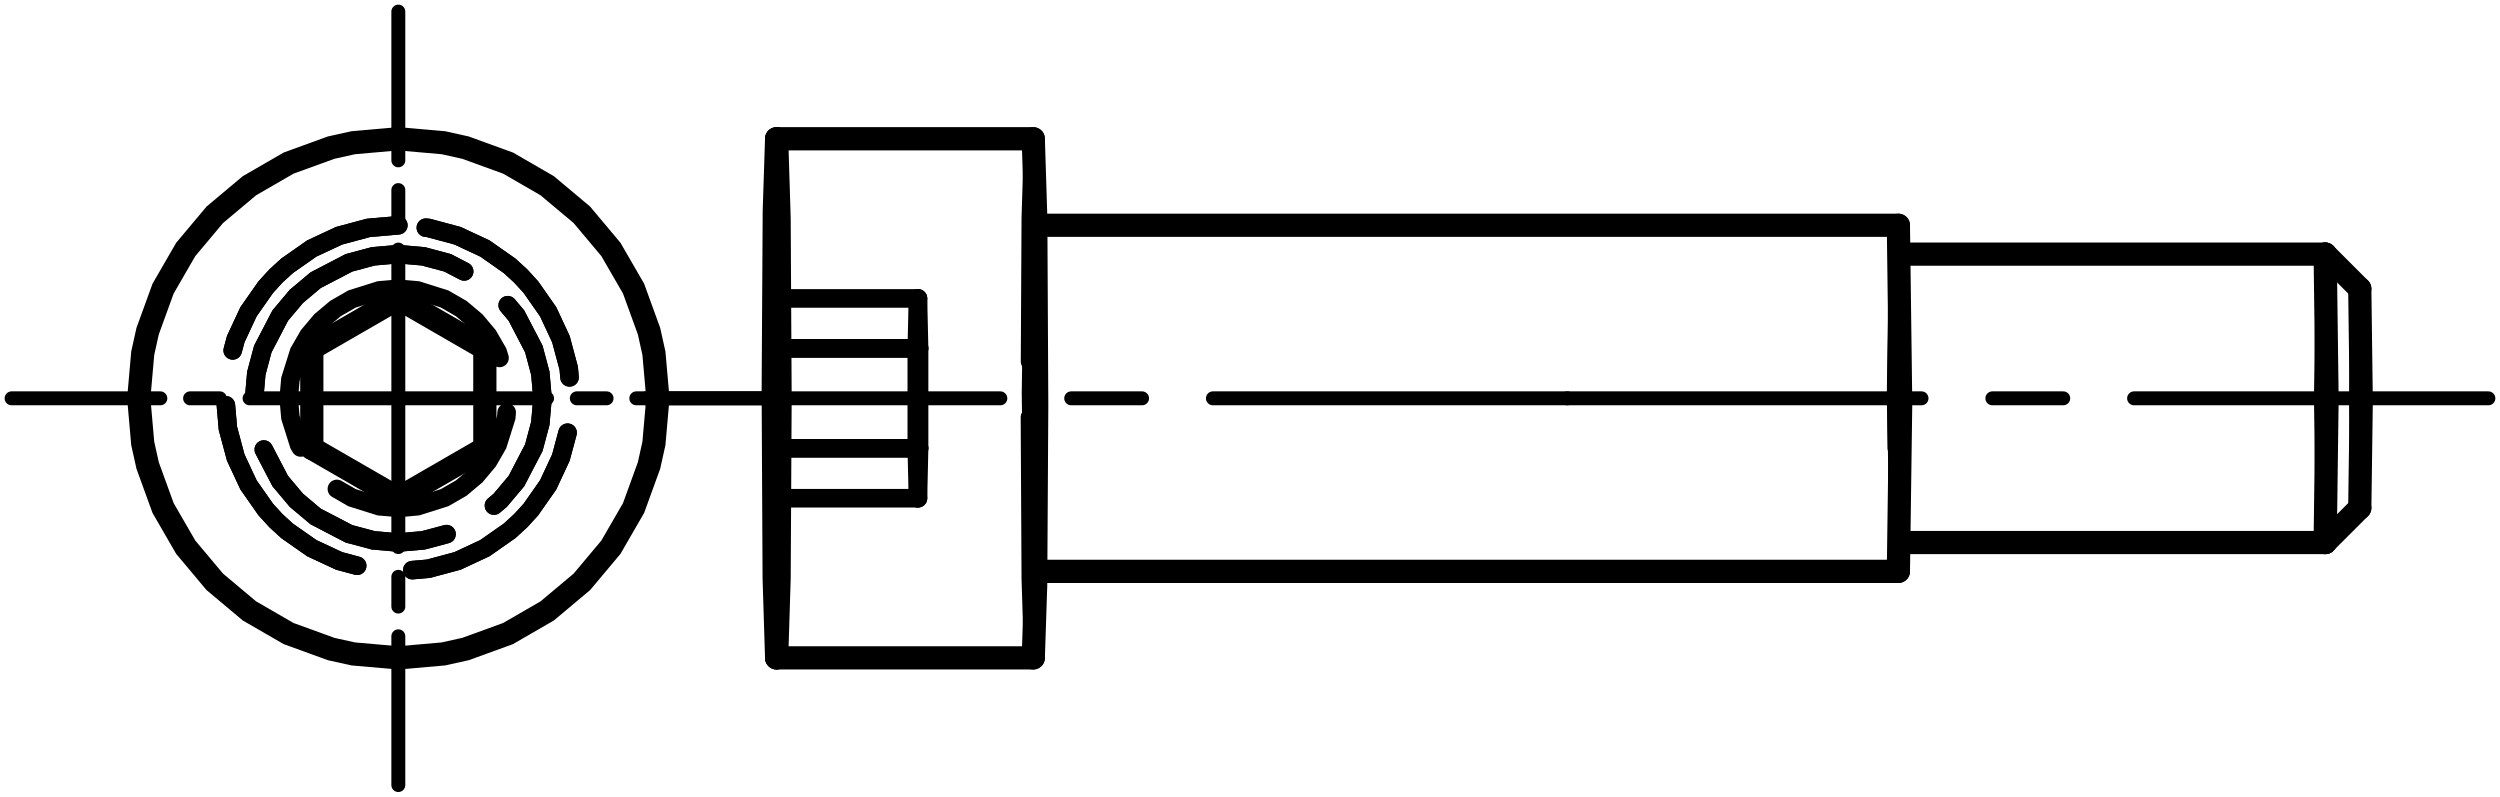
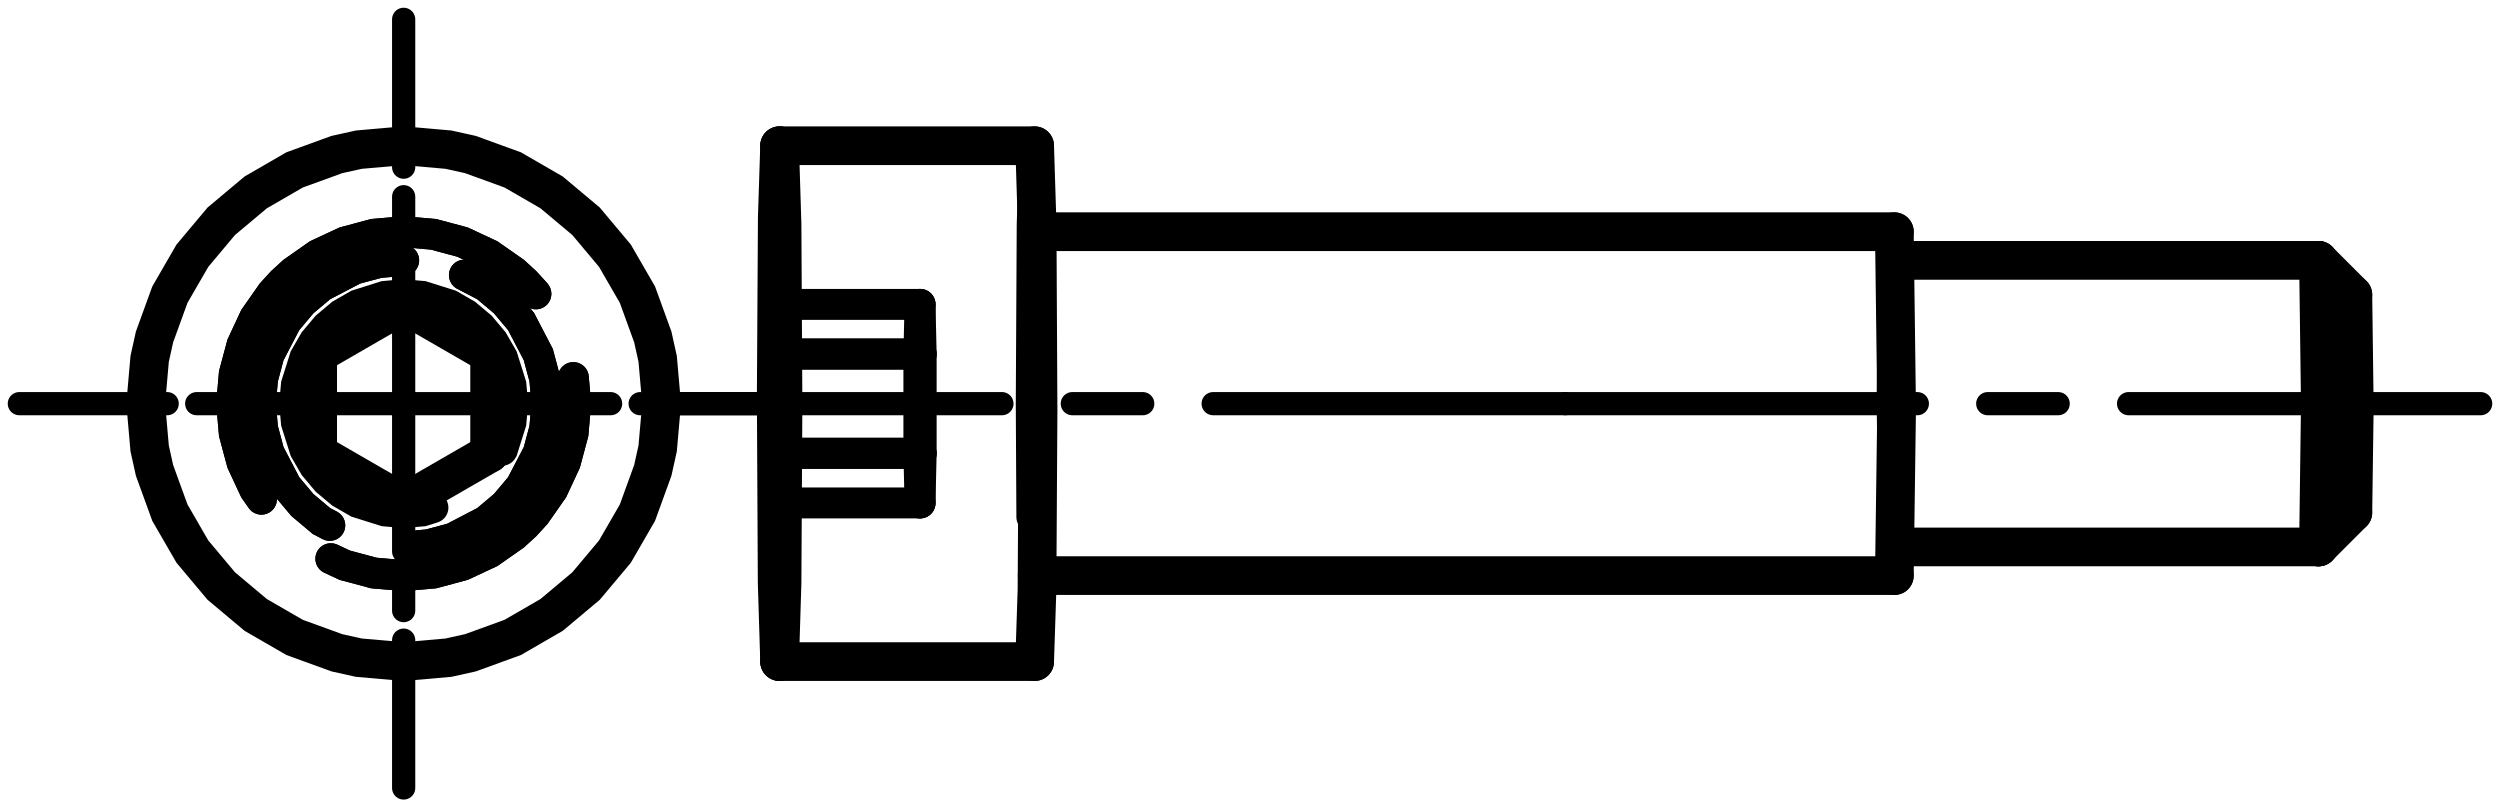
- <svg xmlns="http://www.w3.org/2000/svg" width="86.688mm" height="27.625mm" viewBox="-13.812 -13.812 86.688 27.625" version="1.1">
+ <svg xmlns="http://www.w3.org/2000/svg" width="87.233mm" height="28.17mm" viewBox="-14.085 -14.085 87.233 28.17" version="1.1">
  <g transform="scale(1,-1)" stroke-linecap="round">
-     <g fill="none" stroke="rgb(0,0,0)" stroke-width="0.805" id="Visible">
+     <g fill="none" stroke="rgb(0,0,0)" stroke-width="1.35" id="Visible">
      <path d="M 0.0,9.0 L -1.563,8.863 L -2.329,8.693 L -3.804,8.157 L -5.162,7.372 L -6.364,6.364 L -7.372,5.162 L -8.157,3.804 L -8.693,2.329 L -8.863,1.563 L -9.0,0.0 L -8.863,-1.563 L -8.693,-2.329 L -8.157,-3.804 L -7.372,-5.162 L -6.364,-6.364 L -5.162,-7.372 L -3.804,-8.157 L -2.329,-8.693 L -1.563,-8.863 L -0.0,-9.0 L 1.563,-8.863 L 2.329,-8.693 L 3.804,-8.157 L 5.162,-7.372 L 6.364,-6.364 L 7.372,-5.162 L 8.157,-3.804 L 8.693,-2.329 L 8.863,-1.563 L 9.0,-0.0 L 8.863,1.563 L 8.693,2.329 L 8.157,3.804 L 7.372,5.162 L 6.364,6.364 L 5.162,7.372 L 3.804,8.157 L 2.329,8.693 L 1.563,8.863 L 0.0,9.0" />
      <line x1="3.0" y1="1.732" x2="-0.0" y2="3.464" />
      <line x1="3.0" y1="-1.732" x2="3.0" y2="1.732" />
      <line x1="0.0" y1="-3.464" x2="3.0" y2="-1.732" />
      <line x1="-3.0" y1="-1.732" x2="0.0" y2="-3.464" />
      <line x1="-3.0" y1="1.732" x2="-3.0" y2="-1.732" />
      <line x1="0.0" y1="3.464" x2="-3.0" y2="1.732" />
      <path d="M 13.118,9.0 L 13.037,6.503 L 13.0,0.25 M 13.0,0.251 L 13.033,-6.252 L 13.118,-9.0" />
      <path d="M 13.118,-9.0 L 13.203,-6.253 L 13.237,-0.0 L 13.203,6.252 L 13.118,9.0" />
      <line x1="13.158" y1="1.732" x2="13.118" y2="3.464" />
      <line x1="13.158" y1="-1.732" x2="13.158" y2="1.732" />
      <line x1="13.118" y1="-3.464" x2="13.158" y2="-1.732" />
      <line x1="13.079" y1="-1.732" x2="13.118" y2="-3.464" />
      <line x1="13.079" y1="1.732" x2="13.079" y2="-1.732" />
      <line x1="13.118" y1="3.464" x2="13.079" y2="1.732" />
      <path d="M 22.017,-9.0 L 22.099,-6.503 L 22.136,-0.25 M 22.136,-0.251 L 22.103,6.252 L 22.017,9.0" />
      <line x1="13.118" y1="9.0" x2="22.017" y2="9.0" />
      <line x1="13.158" y1="-1.732" x2="13.079" y2="-1.732" />
      <line x1="13.158" y1="1.732" x2="13.079" y2="1.732" />
      <path d="M 52.015,-6.0 L 52.094,-0.167 L 52.015,6.0" />
      <line x1="22.106" y1="6.0" x2="52.015" y2="6.0" />
      <line x1="66.814" y1="-5.0" x2="66.814" y2="-5.0" />
      <path d="M 66.814,-5.0 L 66.879,-0.0 L 66.814,5.0" />
      <line x1="66.814" y1="5.0" x2="66.814" y2="5.0" />
      <line x1="52.059" y1="5.0" x2="66.814" y2="5.0" />
      <path d="M 68.014,-3.8 L 68.064,-0.106 L 68.014,3.8" />
      <line x1="13.118" y1="-9.0" x2="22.017" y2="-9.0" />
      <line x1="22.106" y1="-6.0" x2="52.015" y2="-6.0" />
      <line x1="52.059" y1="-5.0" x2="66.814" y2="-5.0" />
      <line x1="68.014" y1="3.8" x2="66.814" y2="5.0" />
      <line x1="68.014" y1="-3.8" x2="66.814" y2="-5.0" />
    </g>
-     <g fill="none" stroke="rgb(0,0,0)" stroke-width="0.644" id="Hidden" stroke-dasharray="7.726 1.931">
+     <g fill="none" stroke="rgb(0,0,0)" stroke-width="1.08" id="Hidden" stroke-dasharray="12.958 3.239">
      <path d="M 0.0,9.0 L -1.563,8.863 L -2.329,8.693 L -3.804,8.157 L -5.162,7.372 L -6.364,6.364 L -7.372,5.162 L -8.157,3.804 L -8.693,2.329 L -8.863,1.563 L -9.0,0.0 L -8.863,-1.563 L -8.693,-2.329 L -8.157,-3.804 L -7.372,-5.162 L -6.364,-6.364 L -5.162,-7.372 L -3.804,-8.157 L -2.329,-8.693 L -1.563,-8.863 L -0.0,-9.0 L 1.563,-8.863 L 2.329,-8.693 L 3.804,-8.157 L 5.162,-7.372 L 6.364,-6.364 L 7.372,-5.162 L 8.157,-3.804 L 8.693,-2.329 L 8.863,-1.563 L 9.0,-0.0 L 8.863,1.563 L 8.693,2.329 L 8.157,3.804 L 7.372,5.162 L 6.364,6.364 L 5.162,7.372 L 3.804,8.157 L 2.329,8.693 L 1.563,8.863 L 0.0,9.0" />
      <line x1="3.0" y1="1.732" x2="-0.0" y2="3.464" />
      <line x1="3.0" y1="-1.732" x2="3.0" y2="1.732" />
      <line x1="0.0" y1="-3.464" x2="3.0" y2="-1.732" />
      <line x1="-3.0" y1="-1.732" x2="0.0" y2="-3.464" />
      <line x1="-3.0" y1="1.732" x2="-3.0" y2="-1.732" />
      <line x1="0.0" y1="3.464" x2="-3.0" y2="1.732" />
      <path d="M 0.0,6.0 L -1.042,5.909 L -2.052,5.638 L -3.0,5.196 L -3.857,4.596 L -4.243,4.243 L -4.596,3.857 L -5.196,3.0 L -5.638,2.052 L -5.909,1.042 L -6.0,0.0 L -5.909,-1.042 L -5.638,-2.052 L -5.196,-3.0 L -4.596,-3.857 L -4.243,-4.243 L -3.857,-4.596 L -3.0,-5.196 L -2.052,-5.638 L -1.042,-5.909 L -0.0,-6.0 L 1.042,-5.909 L 2.052,-5.638 L 3.0,-5.196 L 3.857,-4.596 L 4.243,-4.243 L 4.596,-3.857 L 5.196,-3.0 L 5.638,-2.052 L 5.909,-1.042 L 6.0,-0.0 L 5.909,1.042 L 5.638,2.052 L 5.196,3.0 L 4.596,3.857 L 4.243,4.243 L 3.857,4.596 L 3.0,5.196 L 2.052,5.638 L 1.042,5.909 L 0.0,6.0" />
      <path d="M 0.0,6.0 L -1.042,5.909 L -2.052,5.638 L -3.0,5.196 L -3.857,4.596 L -4.243,4.243 L -4.596,3.857 L -5.196,3.0 L -5.638,2.052 L -5.909,1.042 L -6.0,0.0 L -5.909,-1.042 L -5.638,-2.052 L -5.196,-3.0 L -4.596,-3.857 L -4.243,-4.243 L -3.857,-4.596 L -3.0,-5.196 L -2.052,-5.638 L -1.042,-5.909 L -0.0,-6.0 L 1.042,-5.909 L 2.052,-5.638 L 3.0,-5.196 L 3.857,-4.596 L 4.243,-4.243 L 4.596,-3.857 L 5.196,-3.0 L 5.638,-2.052 L 5.909,-1.042 L 6.0,-0.0 L 5.909,1.042 L 5.638,2.052 L 5.196,3.0 L 4.596,3.857 L 4.243,4.243 L 3.857,4.596 L 3.0,5.196 L 2.052,5.638 L 1.042,5.909 L 0.0,6.0" />
      <path d="M 0.0,5.0 L -0.868,4.924 L -1.71,4.699 L -2.868,4.096 L -3.535,3.535 L -4.096,2.868 L -4.699,1.71 L -4.924,0.868 L -5.0,-0.0 L -4.924,-0.868 L -4.699,-1.71 L -4.096,-2.868 L -3.535,-3.535 L -2.868,-4.096 L -1.71,-4.699 L -0.868,-4.924 L 0.0,-5.0 L 0.868,-4.924 L 1.71,-4.699 L 2.868,-4.096 L 3.535,-3.535 L 4.096,-2.868 L 4.699,-1.71 L 4.924,-0.868 L 5.0,0.0 L 4.924,0.868 L 4.699,1.71 L 4.096,2.868 L 3.535,3.535 L 2.868,4.096 L 1.71,4.699 L 0.868,4.924 L -0.0,5.0" />
      <path d="M 0.0,5.0 L -0.868,4.924 L -1.71,4.699 L -2.868,4.096 L -3.535,3.535 L -4.096,2.868 L -4.699,1.71 L -4.924,0.868 L -5.0,-0.0 L -4.924,-0.868 L -4.699,-1.71 L -4.096,-2.868 L -3.535,-3.535 L -2.868,-4.096 L -1.71,-4.699 L -0.868,-4.924 L 0.0,-5.0 L 0.868,-4.924 L 1.71,-4.699 L 2.868,-4.096 L 3.535,-3.535 L 4.096,-2.868 L 4.699,-1.71 L 4.924,-0.868 L 5.0,0.0 L 4.924,0.868 L 4.699,1.71 L 4.096,2.868 L 3.535,3.535 L 2.868,4.096 L 1.71,4.699 L 0.868,4.924 L -0.0,5.0" />
      <path d="M 0.0,3.8 L -0.66,3.742 L -1.606,3.444 L -2.18,3.113 L -2.687,2.687 L -3.113,2.18 L -3.444,1.606 L -3.742,0.66 L -3.8,0.0 L -3.742,-0.66 L -3.444,-1.606 L -3.113,-2.18 L -2.687,-2.687 L -2.18,-3.113 L -1.606,-3.444 L -0.66,-3.742 L -0.0,-3.8 L 0.66,-3.742 L 1.606,-3.444 L 2.18,-3.113 L 2.687,-2.687 L 3.113,-2.18 L 3.444,-1.606 L 3.742,-0.66 L 3.8,-0.0 L 3.742,0.66 L 3.444,1.606 L 3.113,2.18 L 2.687,2.687 L 2.18,3.113 L 1.606,3.444 L 0.66,3.742 L 0.0,3.8" />
      <path d="M 22.017,9.0 L 21.932,6.253 L 21.899,0.0 L 21.932,-6.252 L 22.017,-9.0" />
      <line x1="18.057" y1="1.732" x2="18.018" y2="3.464" />
      <line x1="18.018" y1="3.464" x2="13.118" y2="3.464" />
      <line x1="18.057" y1="1.732" x2="13.158" y2="1.732" />
      <line x1="18.057" y1="-1.732" x2="18.057" y2="1.732" />
      <line x1="18.057" y1="-1.732" x2="13.158" y2="-1.732" />
      <line x1="18.018" y1="-3.464" x2="18.057" y2="-1.732" />
      <line x1="18.018" y1="-3.464" x2="13.118" y2="-3.464" />
      <line x1="17.978" y1="-1.732" x2="18.018" y2="-3.464" />
      <line x1="17.978" y1="-1.732" x2="13.158" y2="-1.732" />
      <line x1="17.978" y1="1.732" x2="17.978" y2="-1.732" />
      <line x1="17.978" y1="1.732" x2="13.158" y2="1.732" />
      <line x1="18.018" y1="3.464" x2="17.978" y2="1.732" />
      <path d="M 22.017,6.0 L 21.939,0.167 L 22.017,-6.0" />
      <path d="M 22.017,-6.0 L 22.096,-0.167 L 22.017,6.0" />
      <path d="M 52.015,6.0 L 51.936,0.167 L 52.015,-6.0" />
      <line x1="22.017" y1="6.0" x2="22.106" y2="6.0" />
      <path d="M 52.015,5.0 L 51.949,0.139 L 52.015,-5.0" />
      <path d="M 52.015,-5.0 L 52.081,-0.139 L 52.015,5.0" />
      <path d="M 66.814,5.0 L 66.748,0.0 L 66.814,-5.0" />
      <line x1="52.015" y1="5.0" x2="52.059" y2="5.0" />
      <path d="M 68.013,3.8 L 67.964,-0.106 M 67.964,-0.105 L 68.014,-3.8" />
      <line x1="68.014" y1="3.8" x2="68.013" y2="3.8" />
      <line x1="22.017" y1="-6.0" x2="22.106" y2="-6.0" />
      <line x1="52.015" y1="-5.0" x2="52.059" y2="-5.0" />
    </g>
-     <g fill="none" stroke="rgb(0,0,0)" stroke-width="0.483" id="Center">
+     <g fill="none" stroke="rgb(0,0,0)" stroke-width="0.81" id="Center">
      <line x1="0.0" y1="0.0" x2="-5.158" y2="0.0" />
      <line x1="-6.189" y1="0.0" x2="-7.221" y2="0.0" />
      <line x1="-8.252" y1="0.0" x2="-13.41" y2="0.0" />
      <line x1="0.0" y1="0.0" x2="5.158" y2="0.0" />
      <line x1="6.189" y1="0.0" x2="7.221" y2="0.0" />
      <line x1="8.252" y1="0.0" x2="13.41" y2="0.0" />
      <line x1="0.0" y1="0.0" x2="0.0" y2="-5.158" />
      <line x1="0.0" y1="-6.189" x2="0.0" y2="-7.221" />
      <line x1="0.0" y1="-8.252" x2="0.0" y2="-13.41" />
      <line x1="0.0" y1="0.0" x2="0.0" y2="5.158" />
      <line x1="0.0" y1="6.189" x2="0.0" y2="7.221" />
      <line x1="0.0" y1="8.252" x2="0.0" y2="13.41" />
      <line x1="40.532" y1="0.0" x2="28.246" y2="0.0" />
      <line x1="25.789" y1="0.0" x2="23.332" y2="0.0" />
      <line x1="20.875" y1="0.0" x2="8.59" y2="0.0" />
      <line x1="40.532" y1="0.0" x2="52.817" y2="0.0" />
      <line x1="55.274" y1="0.0" x2="57.731" y2="0.0" />
      <line x1="60.188" y1="0.0" x2="72.473" y2="0.0" />
    </g>
  </g>
</svg>
